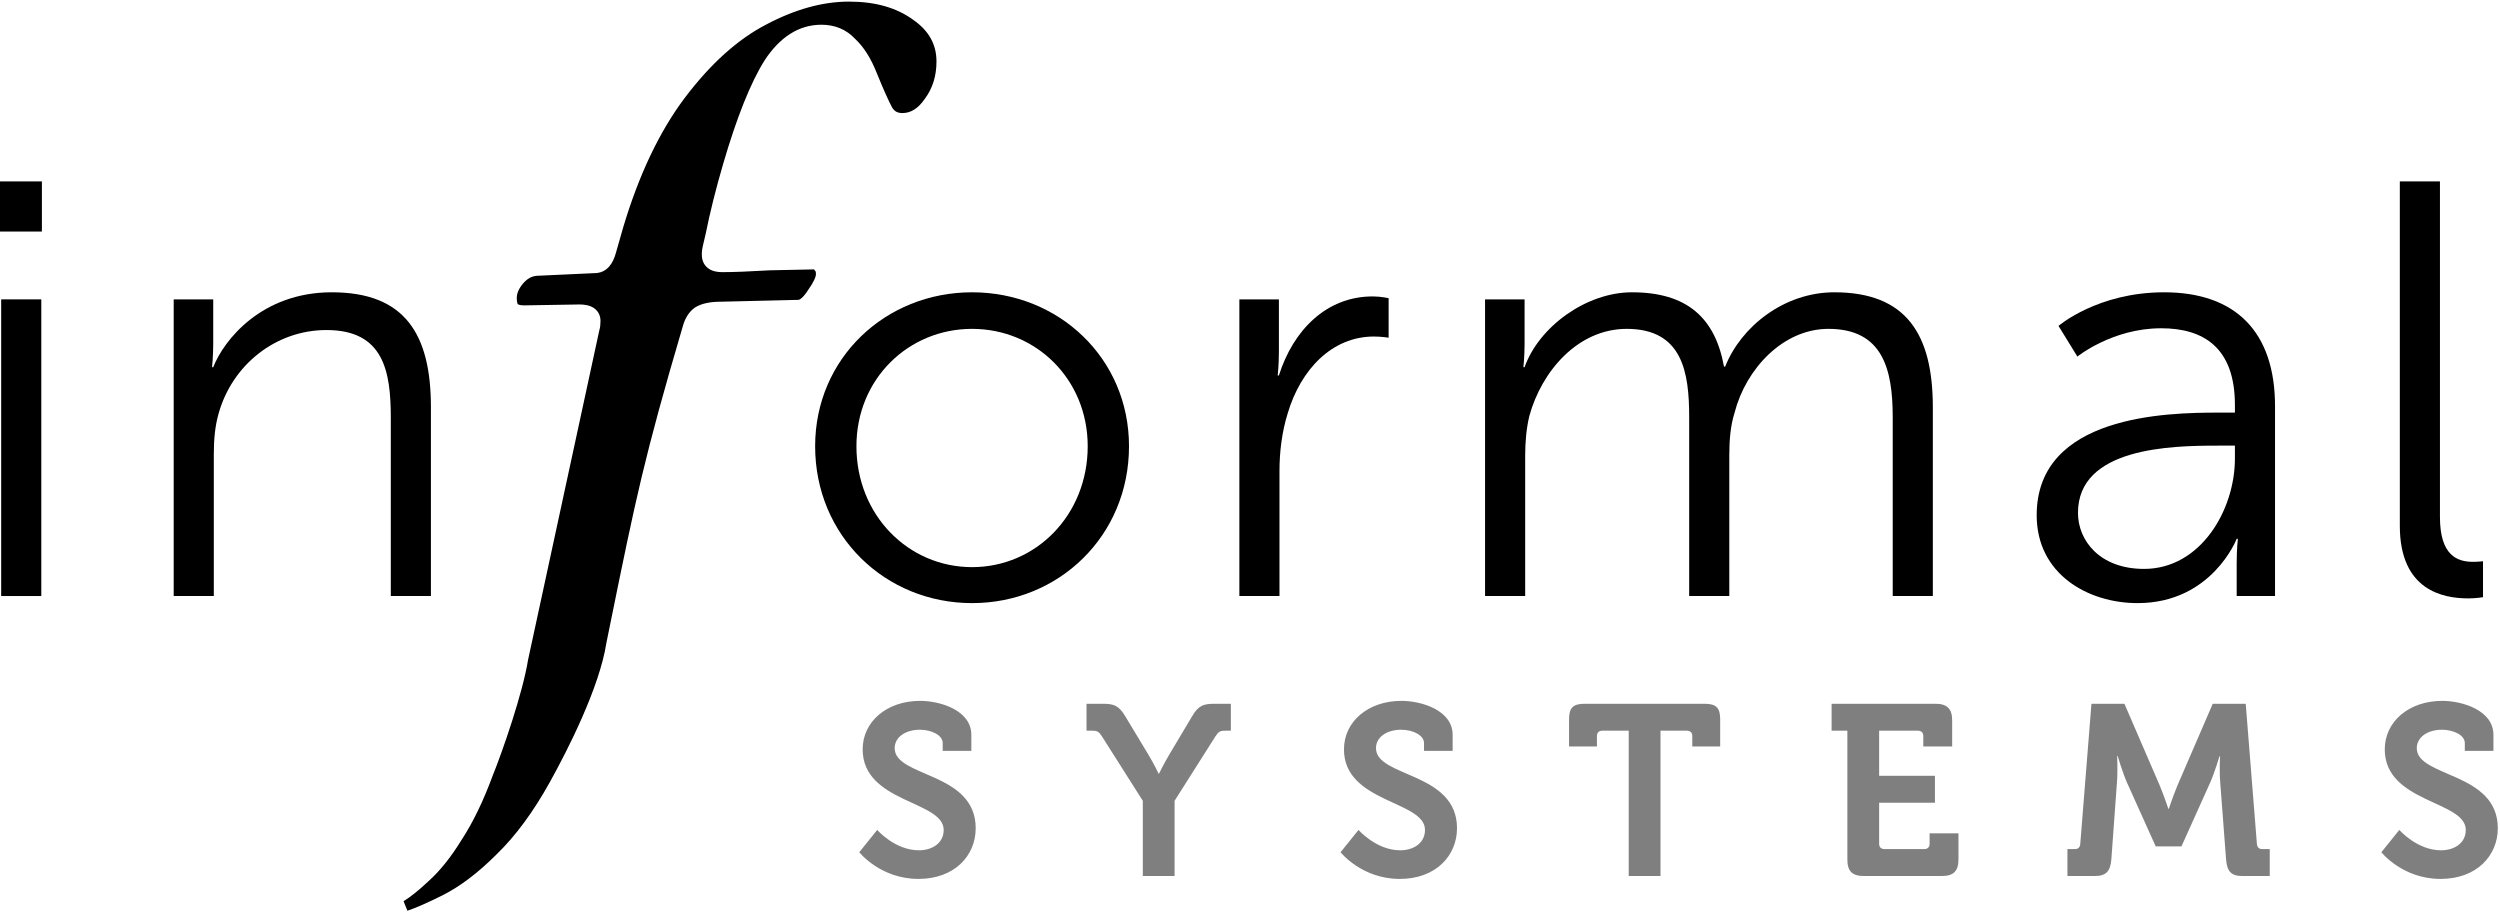
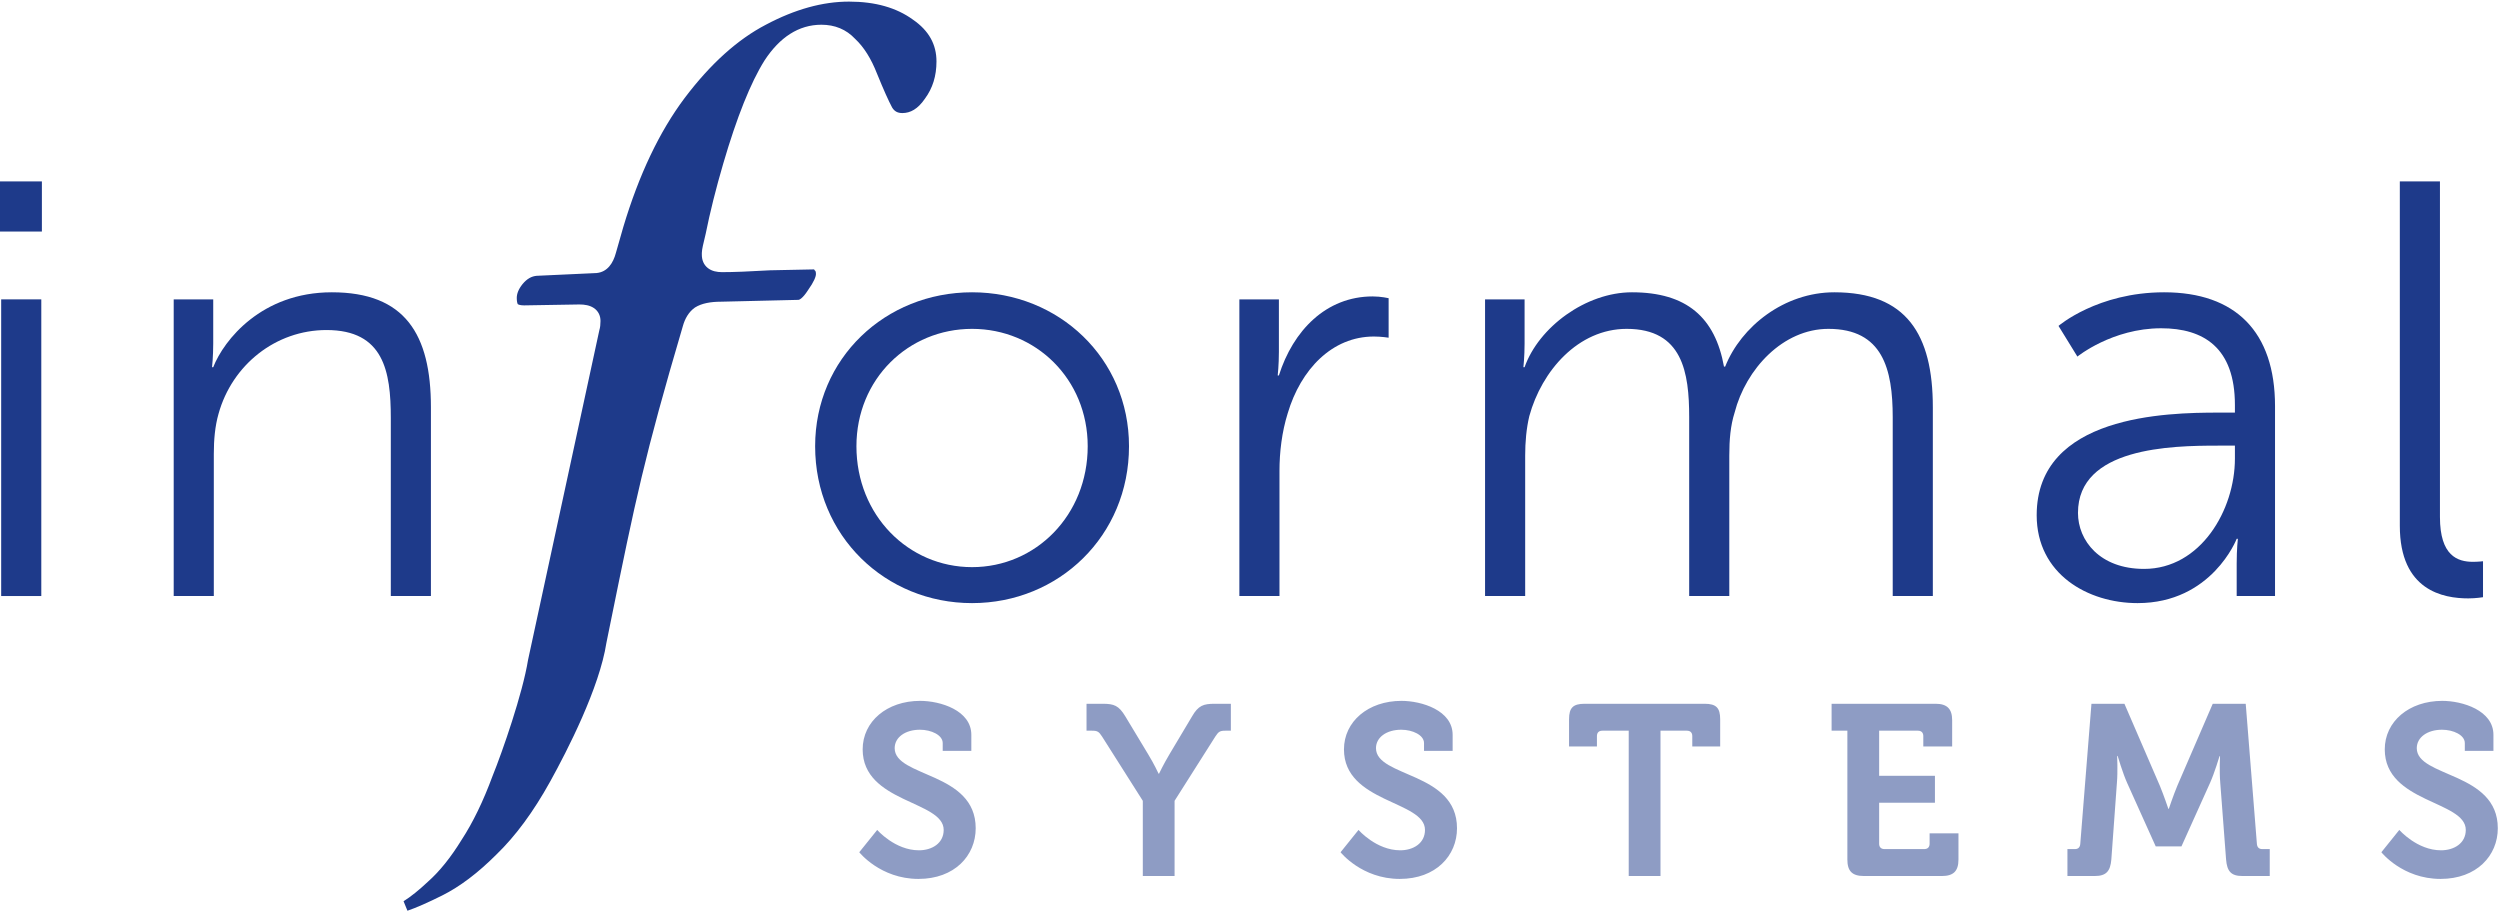
<svg xmlns="http://www.w3.org/2000/svg" width="371" height="136" viewBox="0 0 371 136" fill="none">
-   <path opacity="0.5" d="M127.514 126.472C127.514 126.472 130.646 130.432 136.298 130.432C141.662 130.432 144.794 126.976 144.794 122.908C144.794 114.52 132.77 115.384 132.77 111.028C132.77 109.408 134.354 108.292 136.514 108.292C138.206 108.292 139.898 109.084 139.898 110.272V111.424H144.146V109.048C144.146 105.412 139.538 104.008 136.55 104.008C131.618 104.008 128.018 107.068 128.018 111.208C128.018 119.164 140.042 118.804 140.042 123.16C140.042 125.14 138.314 126.184 136.37 126.184C132.806 126.184 130.178 123.16 130.178 123.16L127.514 126.472ZM169.592 130H174.308V118.84L180.356 109.3C180.824 108.58 181.04 108.436 181.832 108.436H182.66V104.44H180.248C178.592 104.44 177.836 104.692 176.9 106.312L173.552 111.928C172.652 113.44 172.004 114.808 172.004 114.808H171.932C171.932 114.808 171.284 113.404 170.384 111.928L167 106.312C166.028 104.692 165.308 104.44 163.652 104.44H161.24V108.436H162.068C162.86 108.436 163.076 108.58 163.544 109.3L169.592 118.84V130ZM198.94 126.472C198.94 126.472 202.072 130.432 207.724 130.432C213.088 130.432 216.22 126.976 216.22 122.908C216.22 114.52 204.196 115.384 204.196 111.028C204.196 109.408 205.78 108.292 207.94 108.292C209.632 108.292 211.324 109.084 211.324 110.272V111.424H215.572V109.048C215.572 105.412 210.964 104.008 207.976 104.008C203.044 104.008 199.444 107.068 199.444 111.208C199.444 119.164 211.468 118.804 211.468 123.16C211.468 125.14 209.74 126.184 207.796 126.184C204.232 126.184 201.604 123.16 201.604 123.16L198.94 126.472ZM241.702 130H246.418V108.436H250.342C250.846 108.436 251.134 108.724 251.134 109.228V110.776H255.274V106.744C255.274 105.052 254.698 104.44 252.97 104.44H235.15C233.422 104.44 232.846 105.052 232.846 106.744V110.776H236.986V109.228C236.986 108.724 237.274 108.436 237.778 108.436H241.702V130ZM274.149 127.552C274.149 129.28 274.869 130 276.597 130H288.189C289.881 130 290.637 129.28 290.637 127.552V123.664H286.353V125.212C286.353 125.716 286.065 126.004 285.561 126.004H279.657C279.153 126.004 278.865 125.716 278.865 125.212V119.128H287.145V115.132H278.865V108.436H284.625C285.129 108.436 285.417 108.724 285.417 109.228V110.776H289.701V106.888C289.701 105.196 288.945 104.44 287.253 104.44H271.809V108.436H274.149V127.552ZM306.806 130H310.874C312.566 130 313.178 129.28 313.322 127.552L314.15 116.176C314.294 114.484 314.186 112.18 314.186 112.18H314.258C314.258 112.18 315.014 114.736 315.662 116.176L319.91 125.608H323.726L327.974 116.176C328.622 114.736 329.378 112.216 329.378 112.216H329.45C329.45 112.216 329.342 114.484 329.486 116.176L330.35 127.552C330.494 129.28 331.07 130 332.762 130H336.83V126.004H335.714C335.21 126.004 334.958 125.716 334.922 125.212L333.266 104.44H328.37L323.114 116.608C322.502 118.084 321.854 120.028 321.854 120.028H321.782C321.782 120.028 321.134 118.084 320.522 116.608L315.266 104.44H310.37L308.714 125.212C308.678 125.716 308.426 126.004 307.922 126.004H306.806V130ZM353.394 126.472C353.394 126.472 356.526 130.432 362.178 130.432C367.542 130.432 370.674 126.976 370.674 122.908C370.674 114.52 358.65 115.384 358.65 111.028C358.65 109.408 360.234 108.292 362.394 108.292C364.086 108.292 365.778 109.084 365.778 110.272V111.424H370.026V109.048C370.026 105.412 365.418 104.008 362.43 104.008C357.498 104.008 353.898 107.068 353.898 111.208C353.898 119.164 365.922 118.804 365.922 123.16C365.922 125.14 364.194 126.184 362.25 126.184C358.686 126.184 356.058 123.16 356.058 123.16L353.394 126.472Z" fill="#000" />
-   <path d="M0 34.361H6.216V26.921H0V34.361ZM0.175 88.451H6.129V44.426H0.175V88.451Z" fill="#000" />
-   <path d="M25.777 88.451H31.73V67.358C31.73 65.257 31.906 63.244 32.431 61.406C34.445 54.142 40.923 48.977 48.453 48.977C56.945 48.977 57.996 55.104 57.996 62.019V88.451H63.949V60.443C63.949 49.59 60.097 43.376 49.241 43.376C38.822 43.376 33.219 50.465 31.643 54.492H31.468C31.468 54.492 31.643 52.916 31.643 50.991V44.426H25.777V88.451Z" fill="#000" />
-   <path d="M120.966 66.22C120.966 79.524 131.385 89.502 144.255 89.502C157.125 89.502 167.544 79.524 167.544 66.22C167.544 53.179 157.125 43.376 144.255 43.376C131.385 43.376 120.966 53.179 120.966 66.22ZM127.095 66.22C127.095 56.242 134.799 48.803 144.255 48.803C153.711 48.803 161.415 56.242 161.415 66.22C161.415 76.46 153.711 84.163 144.255 84.163C134.799 84.163 127.095 76.46 127.095 66.22Z" fill="#000" />
-   <path d="M183.922 88.451H189.875V69.896C189.875 67.095 190.226 64.119 191.101 61.319C193.027 54.842 197.667 49.94 203.883 49.94C205.022 49.94 206.072 50.115 206.072 50.115V44.251C206.072 44.251 204.934 43.989 203.708 43.989C196.792 43.989 191.889 49.065 189.788 55.717H189.613C189.613 55.717 189.788 54.141 189.788 52.216V44.426H183.922V88.451Z" fill="#000" />
-   <path d="M220.382 88.451H226.336V67.62C226.336 65.607 226.511 63.594 226.948 61.756C228.787 55.017 234.215 48.803 241.394 48.803C249.712 48.803 250.675 55.279 250.675 61.931V88.451H256.628V67.62C256.628 65.257 256.803 63.157 257.416 61.231C259.08 54.754 264.595 48.803 271.337 48.803C279.392 48.803 280.88 54.754 280.88 61.931V88.451H286.833V60.443C286.833 49.59 282.894 43.376 272.212 43.376C264.771 43.376 258.379 48.452 256.015 54.404H255.84C254.527 47.139 250.325 43.376 242.182 43.376C235.353 43.376 228.349 48.54 226.248 54.492H226.073C226.073 54.492 226.248 52.916 226.248 50.991V44.426H220.382V88.451Z" fill="#000" />
-   <path d="M302.244 76.46C302.244 85.213 309.861 89.502 317.215 89.502C328.246 89.502 331.924 79.962 331.924 79.962H332.099C332.099 79.962 331.924 81.449 331.924 83.638V88.451H337.614V60.268C337.614 49.24 331.748 43.376 321.155 43.376C311.262 43.376 305.483 48.365 305.483 48.365L308.285 52.916C308.285 52.916 313.45 48.715 320.717 48.715C327.021 48.715 331.661 51.603 331.661 60.093V61.231H329.209C321.593 61.231 302.244 61.581 302.244 76.46ZM308.372 76.11C308.372 66.395 322.205 66.132 329.122 66.132H331.661V68.058C331.661 75.673 326.583 84.425 318.178 84.425C311.612 84.425 308.372 80.224 308.372 76.11Z" fill="#000" />
-   <path d="M356.134 78.036C356.134 87.664 362.613 88.801 366.29 88.801C367.428 88.801 368.479 88.626 368.479 88.626V83.287C368.479 83.287 367.778 83.375 366.991 83.375C364.714 83.375 362.088 82.5 362.088 76.723V26.921H356.134V78.036Z" fill="#000" />
-   <path fill-rule="evenodd" clip-rule="evenodd" d="M113.664 3.663C118.004 1.36 122.109 0.239 125.992 0.239C129.92 0.239 133.049 1.154 135.461 2.901L135.482 2.915C137.863 4.557 138.973 6.607 138.973 9.123C138.973 11.284 138.396 13.101 137.272 14.625L137.251 14.656C136.206 16.183 135.094 16.779 133.912 16.779C133.194 16.779 132.737 16.518 132.394 15.958C131.881 15.012 131.131 13.341 130.139 10.906C129.29 8.737 128.221 6.998 126.895 5.762C125.585 4.36 123.887 3.67 121.895 3.67C118.507 3.67 115.704 5.552 113.479 8.938L113.467 8.956C111.384 12.272 109.347 17.395 107.337 24.25C106.24 27.997 105.368 31.479 104.724 34.694C104.544 35.417 104.406 36.004 104.312 36.45C104.226 36.857 104.152 37.256 104.152 37.527V37.8C104.152 38.547 104.403 39.275 105.044 39.779C105.636 40.243 106.398 40.386 107.148 40.386C108.815 40.386 111.2 40.294 114.291 40.112L120.817 39.979L120.868 40.08L120.993 40.205C120.997 40.209 121.017 40.229 121.038 40.293C121.061 40.363 121.085 40.481 121.085 40.667C121.085 41.026 120.821 41.781 119.921 43.042L119.906 43.063L119.891 43.086C119.515 43.672 119.187 44.048 118.919 44.269C118.654 44.487 118.514 44.499 118.482 44.499L106.998 44.773C105.469 44.774 104.139 45.008 103.159 45.62L103.131 45.638L103.104 45.657C102.209 46.297 101.644 47.269 101.326 48.428C95.579 67.934 94.351 73.967 90.557 92.613C90.378 93.495 90.193 94.405 90.001 95.346L89.996 95.371L89.992 95.396C89.479 98.707 88.041 102.695 86.386 106.469C84.738 110.226 82.907 113.701 81.651 115.97C79.16 120.472 76.498 124.074 73.675 126.802L73.662 126.815C70.899 129.577 68.219 131.589 65.626 132.885C63.468 133.963 61.754 134.712 60.465 135.153L59.888 133.744C60.972 133.067 62.173 132.096 63.485 130.862C65.234 129.317 66.897 127.239 68.485 124.661C70.189 122.053 71.726 118.873 73.104 115.136C74.57 111.518 77.558 102.915 78.363 97.93L88.942 49.004C89.069 48.59 89.114 48.119 89.114 47.632C89.114 46.861 88.799 46.159 88.119 45.706C87.517 45.304 86.751 45.182 85.982 45.182L77.78 45.319C77.219 45.318 76.954 45.212 76.838 45.136C76.769 45.002 76.688 44.728 76.688 44.218C76.688 43.617 76.923 42.939 77.539 42.168C78.202 41.36 78.896 40.996 79.635 40.93L88.519 40.52L88.548 40.517C90.132 40.358 90.988 39.065 91.396 37.542L92.484 33.734C94.824 25.906 97.869 19.524 101.595 14.555C105.442 9.456 109.468 5.848 113.657 3.667L113.664 3.663Z" fill="#000" />
+   <path opacity="0.5" d="M127.514 126.472C127.514 126.472 130.646 130.432 136.298 130.432C141.662 130.432 144.794 126.976 144.794 122.908C144.794 114.52 132.77 115.384 132.77 111.028C132.77 109.408 134.354 108.292 136.514 108.292C138.206 108.292 139.898 109.084 139.898 110.272V111.424H144.146V109.048C144.146 105.412 139.538 104.008 136.55 104.008C131.618 104.008 128.018 107.068 128.018 111.208C128.018 119.164 140.042 118.804 140.042 123.16C140.042 125.14 138.314 126.184 136.37 126.184C132.806 126.184 130.178 123.16 130.178 123.16L127.514 126.472ZM169.592 130H174.308V118.84L180.356 109.3C180.824 108.58 181.04 108.436 181.832 108.436H182.66V104.44H180.248C178.592 104.44 177.836 104.692 176.9 106.312L173.552 111.928C172.652 113.44 172.004 114.808 172.004 114.808H171.932C171.932 114.808 171.284 113.404 170.384 111.928L167 106.312C166.028 104.692 165.308 104.44 163.652 104.44H161.24V108.436H162.068C162.86 108.436 163.076 108.58 163.544 109.3L169.592 118.84V130ZM198.94 126.472C198.94 126.472 202.072 130.432 207.724 130.432C213.088 130.432 216.22 126.976 216.22 122.908C216.22 114.52 204.196 115.384 204.196 111.028C204.196 109.408 205.78 108.292 207.94 108.292C209.632 108.292 211.324 109.084 211.324 110.272V111.424H215.572V109.048C215.572 105.412 210.964 104.008 207.976 104.008C203.044 104.008 199.444 107.068 199.444 111.208C199.444 119.164 211.468 118.804 211.468 123.16C211.468 125.14 209.74 126.184 207.796 126.184C204.232 126.184 201.604 123.16 201.604 123.16L198.94 126.472ZM241.702 130H246.418V108.436H250.342C250.846 108.436 251.134 108.724 251.134 109.228V110.776H255.274V106.744C255.274 105.052 254.698 104.44 252.97 104.44H235.15C233.422 104.44 232.846 105.052 232.846 106.744V110.776H236.986V109.228C236.986 108.724 237.274 108.436 237.778 108.436H241.702V130ZM274.149 127.552C274.149 129.28 274.869 130 276.597 130H288.189C289.881 130 290.637 129.28 290.637 127.552V123.664H286.353V125.212C286.353 125.716 286.065 126.004 285.561 126.004H279.657C279.153 126.004 278.865 125.716 278.865 125.212V119.128H287.145V115.132H278.865V108.436H284.625C285.129 108.436 285.417 108.724 285.417 109.228V110.776H289.701V106.888C289.701 105.196 288.945 104.44 287.253 104.44H271.809V108.436H274.149V127.552ZM306.806 130H310.874C312.566 130 313.178 129.28 313.322 127.552L314.15 116.176C314.294 114.484 314.186 112.18 314.186 112.18H314.258C314.258 112.18 315.014 114.736 315.662 116.176L319.91 125.608H323.726L327.974 116.176C328.622 114.736 329.378 112.216 329.378 112.216H329.45C329.45 112.216 329.342 114.484 329.486 116.176L330.35 127.552C330.494 129.28 331.07 130 332.762 130H336.83V126.004H335.714C335.21 126.004 334.958 125.716 334.922 125.212L333.266 104.44H328.37L323.114 116.608C322.502 118.084 321.854 120.028 321.854 120.028H321.782C321.782 120.028 321.134 118.084 320.522 116.608L315.266 104.44H310.37L308.714 125.212C308.678 125.716 308.426 126.004 307.922 126.004H306.806V130ZM353.394 126.472C353.394 126.472 356.526 130.432 362.178 130.432C367.542 130.432 370.674 126.976 370.674 122.908C370.674 114.52 358.65 115.384 358.65 111.028C358.65 109.408 360.234 108.292 362.394 108.292C364.086 108.292 365.778 109.084 365.778 110.272V111.424H370.026V109.048C370.026 105.412 365.418 104.008 362.43 104.008C357.498 104.008 353.898 107.068 353.898 111.208C353.898 119.164 365.922 118.804 365.922 123.16C365.922 125.14 364.194 126.184 362.25 126.184C358.686 126.184 356.058 123.16 356.058 123.16L353.394 126.472Z" fill="#1e3a8a" />
+   <path d="M0 34.361H6.216V26.921H0V34.361ZM0.175 88.451H6.129V44.426H0.175V88.451Z" fill="#1e3a8a" />
+   <path d="M25.777 88.451H31.73V67.358C31.73 65.257 31.906 63.244 32.431 61.406C34.445 54.142 40.923 48.977 48.453 48.977C56.945 48.977 57.996 55.104 57.996 62.019V88.451H63.949V60.443C63.949 49.59 60.097 43.376 49.241 43.376C38.822 43.376 33.219 50.465 31.643 54.492H31.468C31.468 54.492 31.643 52.916 31.643 50.991V44.426H25.777V88.451Z" fill="#1e3a8a" />
+   <path d="M120.966 66.22C120.966 79.524 131.385 89.502 144.255 89.502C157.125 89.502 167.544 79.524 167.544 66.22C167.544 53.179 157.125 43.376 144.255 43.376C131.385 43.376 120.966 53.179 120.966 66.22ZM127.095 66.22C127.095 56.242 134.799 48.803 144.255 48.803C153.711 48.803 161.415 56.242 161.415 66.22C161.415 76.46 153.711 84.163 144.255 84.163C134.799 84.163 127.095 76.46 127.095 66.22Z" fill="#1e3a8a" />
+   <path d="M183.922 88.451H189.875V69.896C189.875 67.095 190.226 64.119 191.101 61.319C193.027 54.842 197.667 49.94 203.883 49.94C205.022 49.94 206.072 50.115 206.072 50.115V44.251C206.072 44.251 204.934 43.989 203.708 43.989C196.792 43.989 191.889 49.065 189.788 55.717H189.613C189.613 55.717 189.788 54.141 189.788 52.216V44.426H183.922V88.451Z" fill="#1e3a8a" />
+   <path d="M220.382 88.451H226.336V67.62C226.336 65.607 226.511 63.594 226.948 61.756C228.787 55.017 234.215 48.803 241.394 48.803C249.712 48.803 250.675 55.279 250.675 61.931V88.451H256.628V67.62C256.628 65.257 256.803 63.157 257.416 61.231C259.08 54.754 264.595 48.803 271.337 48.803C279.392 48.803 280.88 54.754 280.88 61.931V88.451H286.833V60.443C286.833 49.59 282.894 43.376 272.212 43.376C264.771 43.376 258.379 48.452 256.015 54.404H255.84C254.527 47.139 250.325 43.376 242.182 43.376C235.353 43.376 228.349 48.54 226.248 54.492H226.073C226.073 54.492 226.248 52.916 226.248 50.991V44.426H220.382V88.451Z" fill="#1e3a8a" />
+   <path d="M302.244 76.46C302.244 85.213 309.861 89.502 317.215 89.502C328.246 89.502 331.924 79.962 331.924 79.962H332.099C332.099 79.962 331.924 81.449 331.924 83.638V88.451H337.614V60.268C337.614 49.24 331.748 43.376 321.155 43.376C311.262 43.376 305.483 48.365 305.483 48.365L308.285 52.916C308.285 52.916 313.45 48.715 320.717 48.715C327.021 48.715 331.661 51.603 331.661 60.093V61.231H329.209C321.593 61.231 302.244 61.581 302.244 76.46ZM308.372 76.11C308.372 66.395 322.205 66.132 329.122 66.132H331.661V68.058C331.661 75.673 326.583 84.425 318.178 84.425C311.612 84.425 308.372 80.224 308.372 76.11Z" fill="#1e3a8a" />
+   <path d="M356.134 78.036C356.134 87.664 362.613 88.801 366.29 88.801C367.428 88.801 368.479 88.626 368.479 88.626V83.287C368.479 83.287 367.778 83.375 366.991 83.375C364.714 83.375 362.088 82.5 362.088 76.723V26.921H356.134V78.036Z" fill="#1e3a8a" />
+   <path fill-rule="evenodd" clip-rule="evenodd" d="M113.664 3.663C118.004 1.36 122.109 0.239 125.992 0.239C129.92 0.239 133.049 1.154 135.461 2.901L135.482 2.915C137.863 4.557 138.973 6.607 138.973 9.123C138.973 11.284 138.396 13.101 137.272 14.625L137.251 14.656C136.206 16.183 135.094 16.779 133.912 16.779C133.194 16.779 132.737 16.518 132.394 15.958C131.881 15.012 131.131 13.341 130.139 10.906C129.29 8.737 128.221 6.998 126.895 5.762C125.585 4.36 123.887 3.67 121.895 3.67C118.507 3.67 115.704 5.552 113.479 8.938L113.467 8.956C111.384 12.272 109.347 17.395 107.337 24.25C106.24 27.997 105.368 31.479 104.724 34.694C104.544 35.417 104.406 36.004 104.312 36.45C104.226 36.857 104.152 37.256 104.152 37.527V37.8C104.152 38.547 104.403 39.275 105.044 39.779C105.636 40.243 106.398 40.386 107.148 40.386C108.815 40.386 111.2 40.294 114.291 40.112L120.817 39.979L120.868 40.08L120.993 40.205C120.997 40.209 121.017 40.229 121.038 40.293C121.061 40.363 121.085 40.481 121.085 40.667C121.085 41.026 120.821 41.781 119.921 43.042L119.906 43.063L119.891 43.086C119.515 43.672 119.187 44.048 118.919 44.269C118.654 44.487 118.514 44.499 118.482 44.499L106.998 44.773C105.469 44.774 104.139 45.008 103.159 45.62L103.131 45.638L103.104 45.657C102.209 46.297 101.644 47.269 101.326 48.428C95.579 67.934 94.351 73.967 90.557 92.613C90.378 93.495 90.193 94.405 90.001 95.346L89.996 95.371L89.992 95.396C89.479 98.707 88.041 102.695 86.386 106.469C84.738 110.226 82.907 113.701 81.651 115.97C79.16 120.472 76.498 124.074 73.675 126.802L73.662 126.815C70.899 129.577 68.219 131.589 65.626 132.885C63.468 133.963 61.754 134.712 60.465 135.153L59.888 133.744C60.972 133.067 62.173 132.096 63.485 130.862C65.234 129.317 66.897 127.239 68.485 124.661C70.189 122.053 71.726 118.873 73.104 115.136C74.57 111.518 77.558 102.915 78.363 97.93L88.942 49.004C89.069 48.59 89.114 48.119 89.114 47.632C89.114 46.861 88.799 46.159 88.119 45.706C87.517 45.304 86.751 45.182 85.982 45.182L77.78 45.319C77.219 45.318 76.954 45.212 76.838 45.136C76.769 45.002 76.688 44.728 76.688 44.218C76.688 43.617 76.923 42.939 77.539 42.168C78.202 41.36 78.896 40.996 79.635 40.93L88.519 40.52L88.548 40.517C90.132 40.358 90.988 39.065 91.396 37.542L92.484 33.734C94.824 25.906 97.869 19.524 101.595 14.555C105.442 9.456 109.468 5.848 113.657 3.667L113.664 3.663Z" fill="#1e3a8a" />
</svg>
